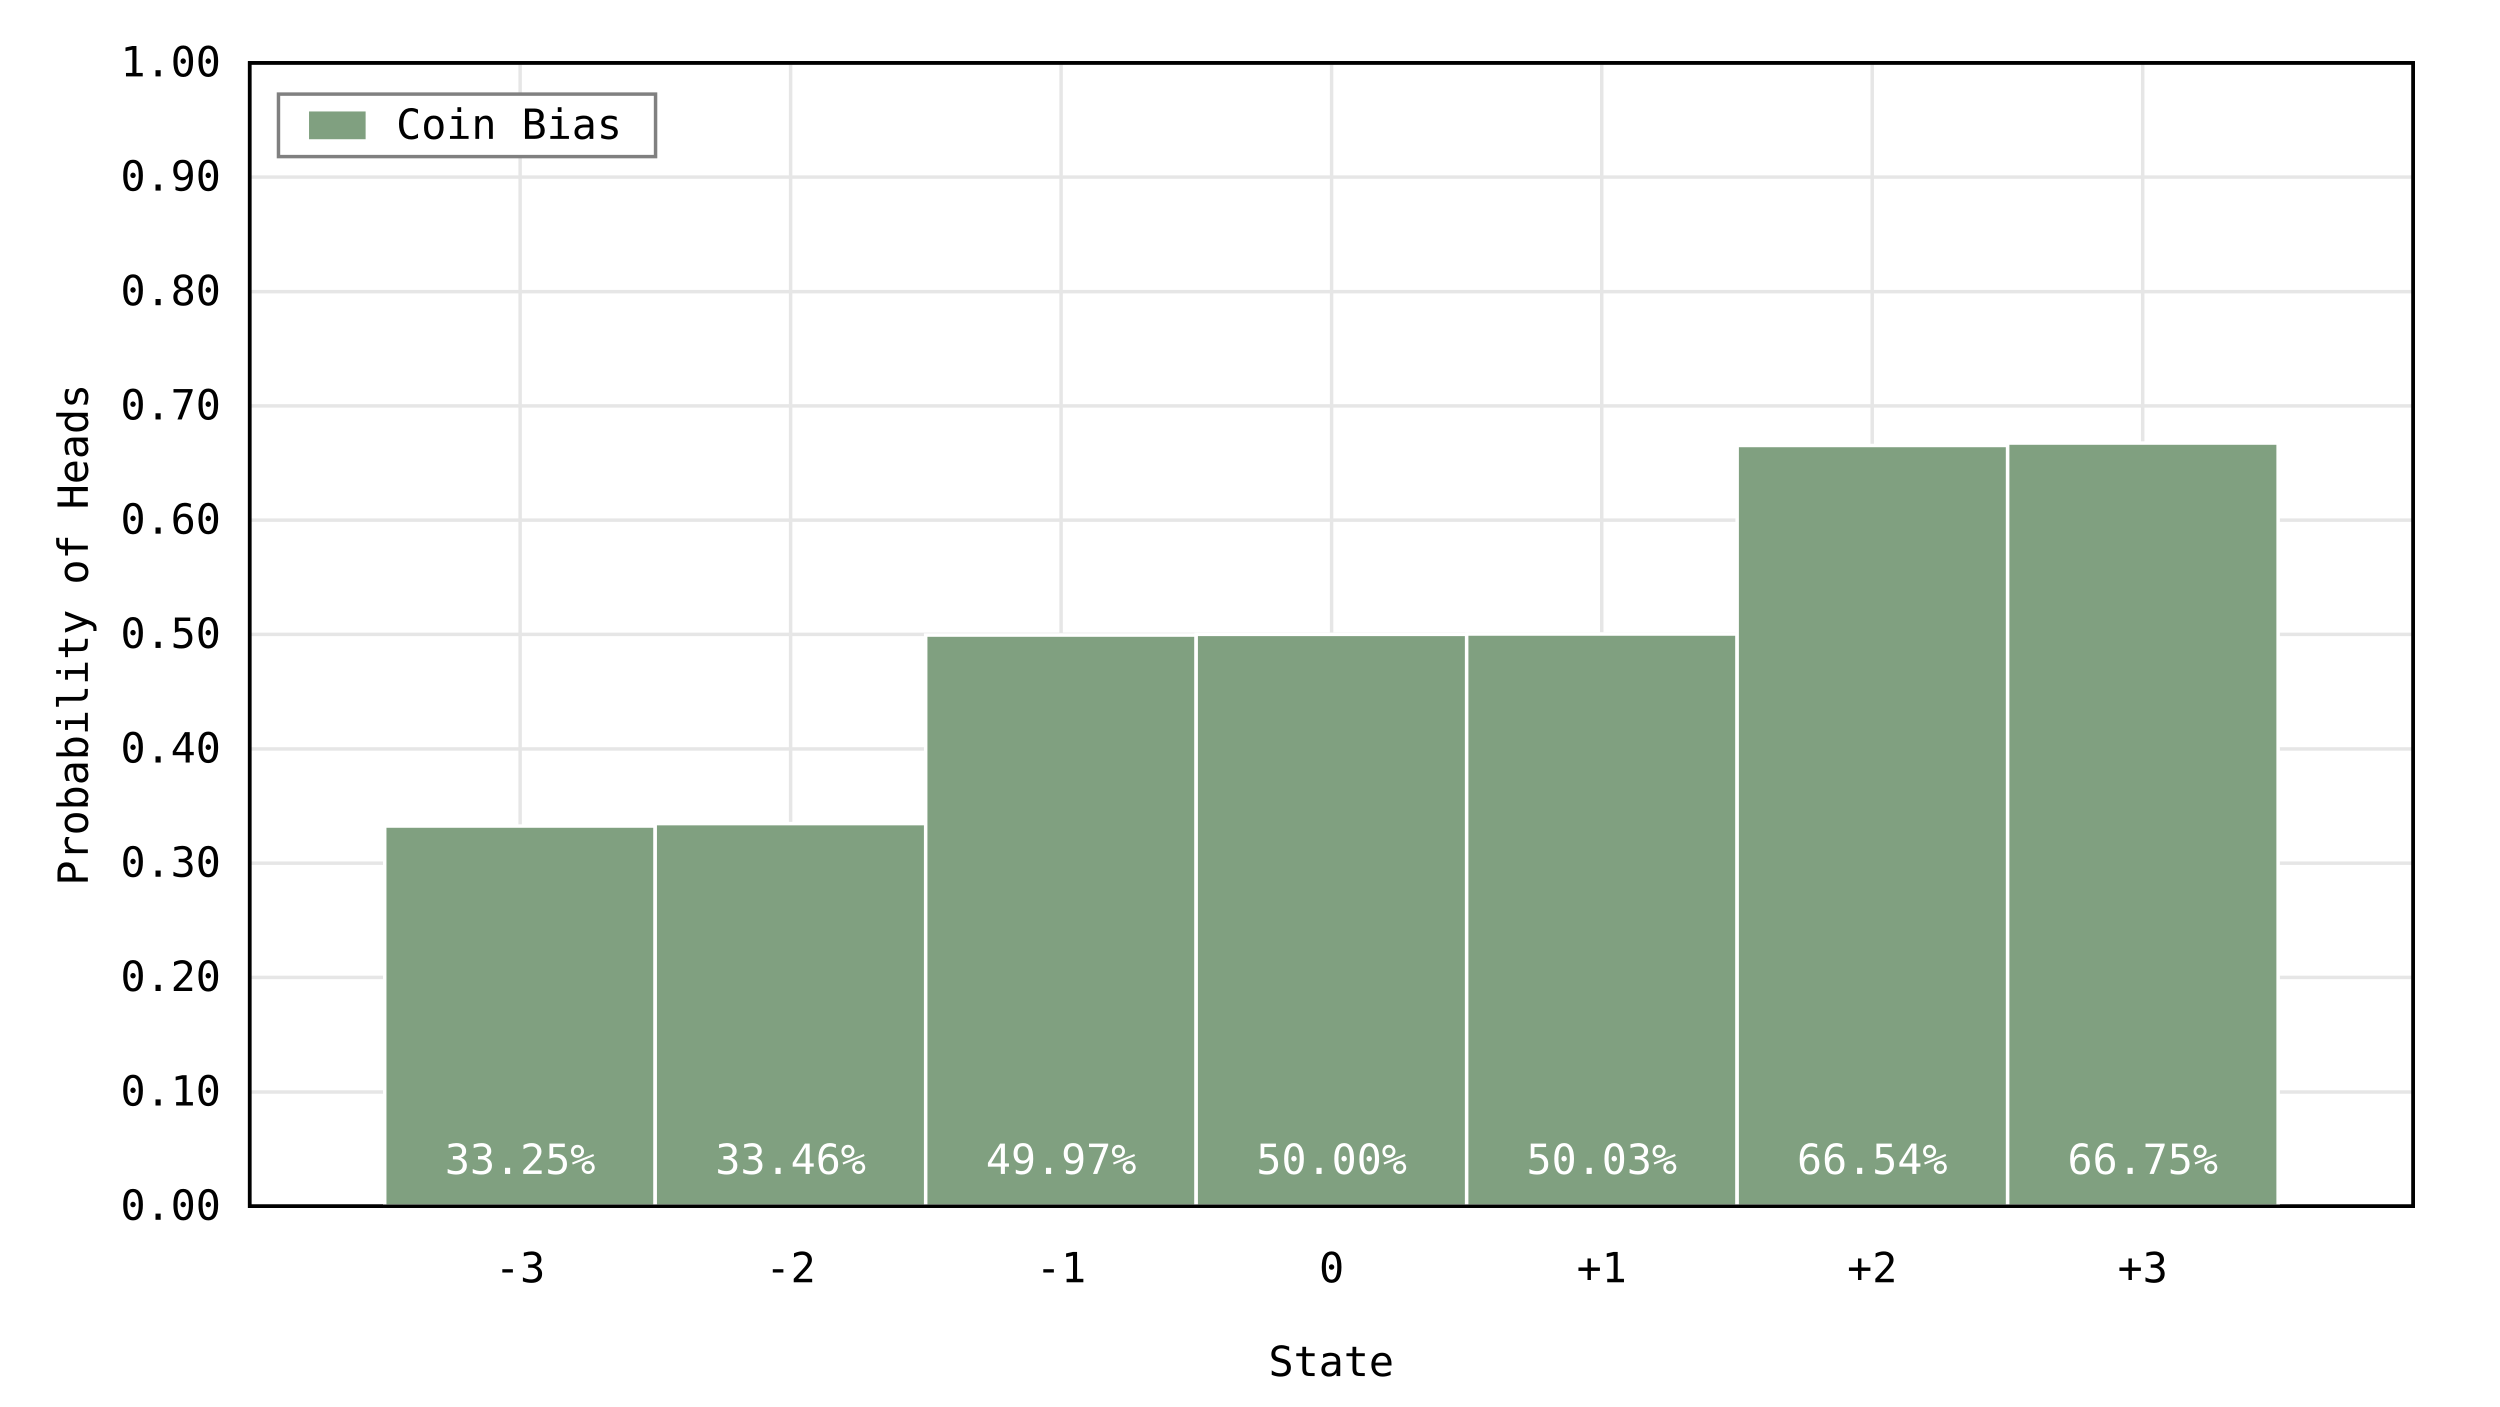
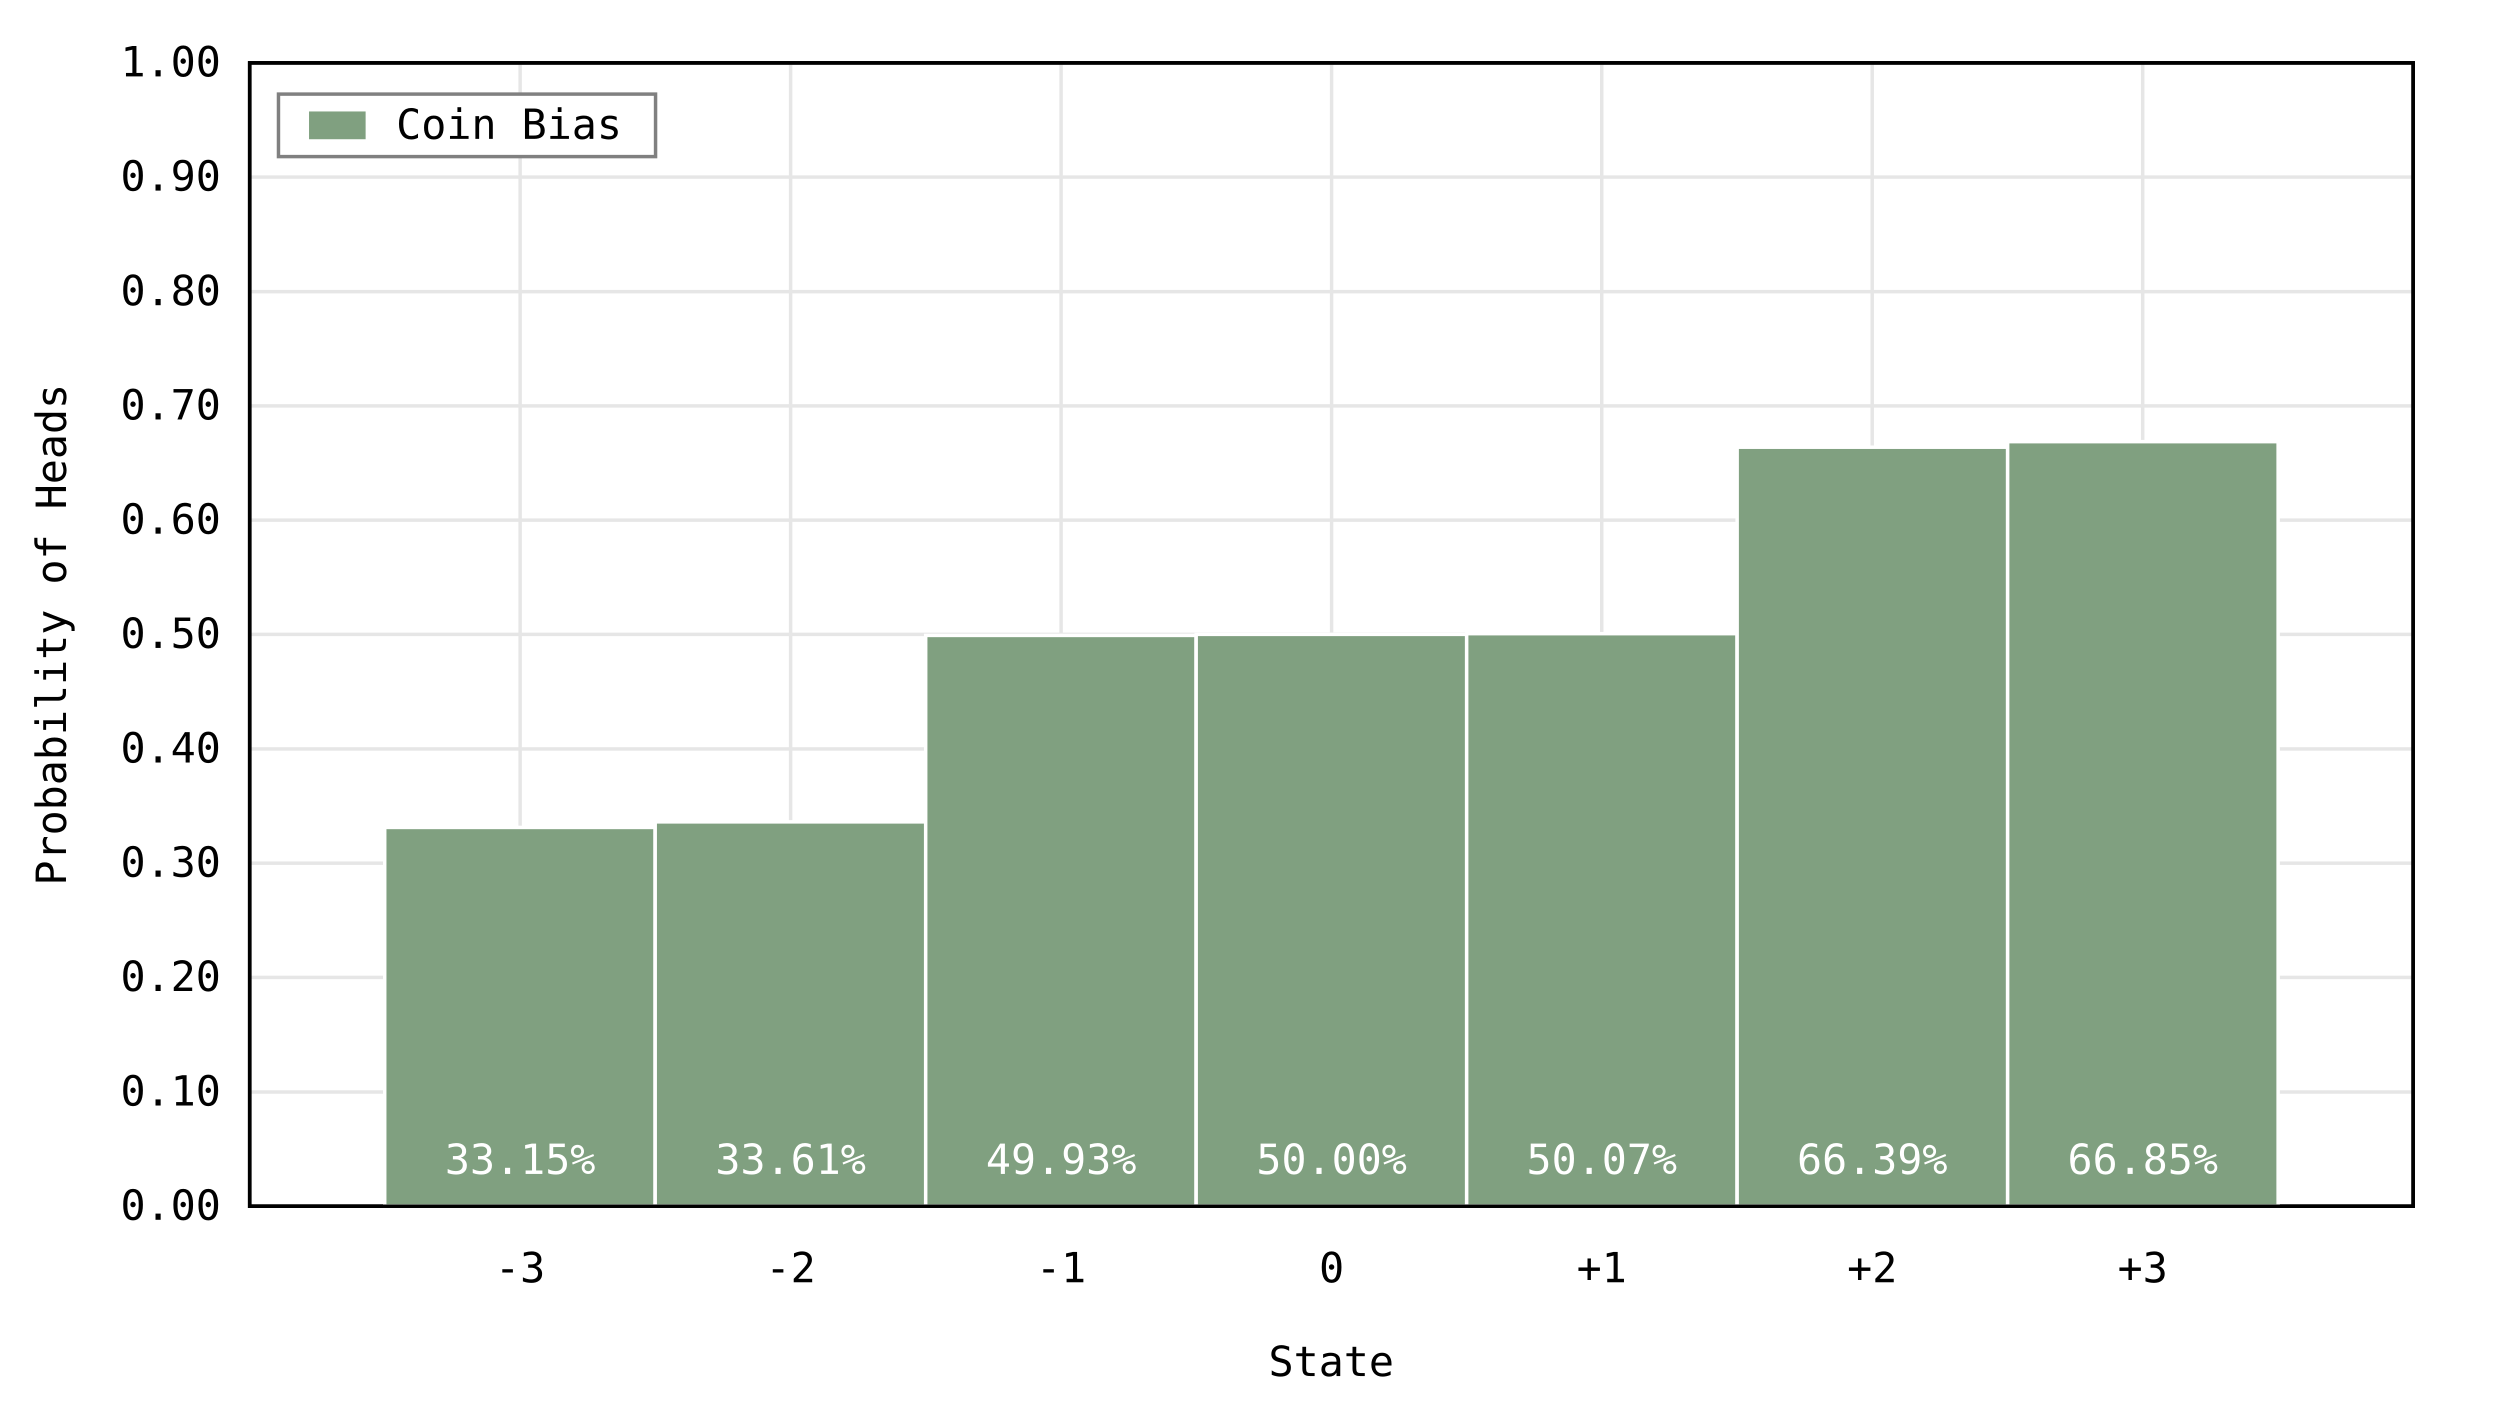
<svg xmlns="http://www.w3.org/2000/svg" xmlns:xlink="http://www.w3.org/1999/xlink" width="720" height="405" viewBox="0 0 720 405">
  <g id="gnuplot_canvas">
    <rect x="0" y="0" width="720" height="405" fill="none" />
    <defs>
      <circle id="gpDot" r="0.5" stroke-width="0.5" stroke="currentColor" />
      <path id="gpPt0" stroke-width="0.222" stroke="currentColor" d="M-1,0 h2 M0,-1 v2" />
      <path id="gpPt1" stroke-width="0.222" stroke="currentColor" d="M-1,-1 L1,1 M1,-1 L-1,1" />
      <path id="gpPt2" stroke-width="0.222" stroke="currentColor" d="M-1,0 L1,0 M0,-1 L0,1 M-1,-1 L1,1 M-1,1 L1,-1" />
      <rect id="gpPt3" stroke-width="0.222" stroke="currentColor" x="-1" y="-1" width="2" height="2" />
      <rect id="gpPt4" stroke-width="0.222" stroke="currentColor" fill="currentColor" x="-1" y="-1" width="2" height="2" />
      <circle id="gpPt5" stroke-width="0.222" stroke="currentColor" cx="0" cy="0" r="1" />
      <use xlink:href="#gpPt5" id="gpPt6" fill="currentColor" stroke="none" />
      <path id="gpPt7" stroke-width="0.222" stroke="currentColor" d="M0,-1.33 L-1.33,0.67 L1.33,0.67 z" />
      <use xlink:href="#gpPt7" id="gpPt8" fill="currentColor" stroke="none" />
      <use xlink:href="#gpPt7" id="gpPt9" stroke="currentColor" transform="rotate(180)" />
      <use xlink:href="#gpPt9" id="gpPt10" fill="currentColor" stroke="none" />
      <use xlink:href="#gpPt3" id="gpPt11" stroke="currentColor" transform="rotate(45)" />
      <use xlink:href="#gpPt11" id="gpPt12" fill="currentColor" stroke="none" />
      <path id="gpPt13" stroke-width="0.222" stroke="currentColor" d="M0,1.330 L1.265,0.411 L0.782,-1.067 L-0.782,-1.076 L-1.265,0.411 z" />
      <use xlink:href="#gpPt13" id="gpPt14" fill="currentColor" stroke="none" />
      <filter id="textbox" filterUnits="objectBoundingBox" x="0" y="0" height="1" width="1">
        <feFlood flood-color="white" flood-opacity="1" result="bgnd" />
        <feComposite in="SourceGraphic" in2="bgnd" operator="atop" />
      </filter>
      <filter id="greybox" filterUnits="objectBoundingBox" x="0" y="0" height="1" width="1">
        <feFlood flood-color="lightgrey" flood-opacity="1" result="grey" />
        <feComposite in="SourceGraphic" in2="grey" operator="atop" />
      </filter>
    </defs>
    <g fill="none" color="white" stroke="currentColor" stroke-width="1.00" stroke-linecap="butt" stroke-linejoin="miter">
</g>
    <g fill="none" color="black" stroke="currentColor" stroke-width="1.00" stroke-linecap="butt" stroke-linejoin="miter">
</g>
    <g fill="none" color="black" stroke="currentColor" stroke-width="1.00" stroke-linecap="butt" stroke-linejoin="miter">
      <path stroke="rgb(230, 230, 230)" class="gridline" d="M71.9,347.4 L695.0,347.4  " />
    </g>
    <g fill="none" color="black" stroke="currentColor" stroke-width="1.00" stroke-linecap="butt" stroke-linejoin="miter">
      <path stroke="black" d="M71.9,347.4 M695.0,347.4  " />
      <g transform="translate(63.6,351.3)" stroke="none" fill="black" font-family="Consolas, Menlo, monospace" font-size="12.00" text-anchor="end">
        <text>
          <tspan font-family="Consolas, Menlo, monospace">0.00</tspan>
        </text>
      </g>
    </g>
    <g fill="none" color="black" stroke="currentColor" stroke-width="1.00" stroke-linecap="butt" stroke-linejoin="miter">
</g>
    <g fill="none" color="black" stroke="currentColor" stroke-width="1.00" stroke-linecap="butt" stroke-linejoin="miter">
      <path stroke="rgb(230, 230, 230)" class="gridline" d="M71.9,314.5 L695.0,314.5  " />
    </g>
    <g fill="none" color="black" stroke="currentColor" stroke-width="1.00" stroke-linecap="butt" stroke-linejoin="miter">
      <path stroke="black" d="M71.9,314.5 M695.0,314.5  " />
      <g transform="translate(63.6,318.4)" stroke="none" fill="black" font-family="Consolas, Menlo, monospace" font-size="12.00" text-anchor="end">
        <text>
          <tspan font-family="Consolas, Menlo, monospace">0.10</tspan>
        </text>
      </g>
    </g>
    <g fill="none" color="black" stroke="currentColor" stroke-width="1.00" stroke-linecap="butt" stroke-linejoin="miter">
</g>
    <g fill="none" color="black" stroke="currentColor" stroke-width="1.00" stroke-linecap="butt" stroke-linejoin="miter">
      <path stroke="rgb(230, 230, 230)" class="gridline" d="M71.9,281.5 L695.0,281.5  " />
    </g>
    <g fill="none" color="black" stroke="currentColor" stroke-width="1.00" stroke-linecap="butt" stroke-linejoin="miter">
      <path stroke="black" d="M71.9,281.5 M695.0,281.5  " />
      <g transform="translate(63.6,285.4)" stroke="none" fill="black" font-family="Consolas, Menlo, monospace" font-size="12.00" text-anchor="end">
        <text>
          <tspan font-family="Consolas, Menlo, monospace">0.20</tspan>
        </text>
      </g>
    </g>
    <g fill="none" color="black" stroke="currentColor" stroke-width="1.00" stroke-linecap="butt" stroke-linejoin="miter">
</g>
    <g fill="none" color="black" stroke="currentColor" stroke-width="1.00" stroke-linecap="butt" stroke-linejoin="miter">
      <path stroke="rgb(230, 230, 230)" class="gridline" d="M71.9,248.6 L695.0,248.6  " />
    </g>
    <g fill="none" color="black" stroke="currentColor" stroke-width="1.00" stroke-linecap="butt" stroke-linejoin="miter">
      <path stroke="black" d="M71.9,248.6 M695.0,248.6  " />
      <g transform="translate(63.6,252.5)" stroke="none" fill="black" font-family="Consolas, Menlo, monospace" font-size="12.00" text-anchor="end">
        <text>
          <tspan font-family="Consolas, Menlo, monospace">0.30</tspan>
        </text>
      </g>
    </g>
    <g fill="none" color="black" stroke="currentColor" stroke-width="1.00" stroke-linecap="butt" stroke-linejoin="miter">
</g>
    <g fill="none" color="black" stroke="currentColor" stroke-width="1.00" stroke-linecap="butt" stroke-linejoin="miter">
      <path stroke="rgb(230, 230, 230)" class="gridline" d="M71.9,215.7 L695.0,215.7  " />
    </g>
    <g fill="none" color="black" stroke="currentColor" stroke-width="1.00" stroke-linecap="butt" stroke-linejoin="miter">
      <path stroke="black" d="M71.9,215.7 M695.0,215.7  " />
      <g transform="translate(63.6,219.6)" stroke="none" fill="black" font-family="Consolas, Menlo, monospace" font-size="12.00" text-anchor="end">
        <text>
          <tspan font-family="Consolas, Menlo, monospace">0.40</tspan>
        </text>
      </g>
    </g>
    <g fill="none" color="black" stroke="currentColor" stroke-width="1.00" stroke-linecap="butt" stroke-linejoin="miter">
</g>
    <g fill="none" color="black" stroke="currentColor" stroke-width="1.00" stroke-linecap="butt" stroke-linejoin="miter">
      <path stroke="rgb(230, 230, 230)" class="gridline" d="M71.9,182.7 L695.0,182.7  " />
    </g>
    <g fill="none" color="black" stroke="currentColor" stroke-width="1.00" stroke-linecap="butt" stroke-linejoin="miter">
      <path stroke="black" d="M71.9,182.7 M695.0,182.7  " />
      <g transform="translate(63.6,186.6)" stroke="none" fill="black" font-family="Consolas, Menlo, monospace" font-size="12.00" text-anchor="end">
        <text>
          <tspan font-family="Consolas, Menlo, monospace">0.50</tspan>
        </text>
      </g>
    </g>
    <g fill="none" color="black" stroke="currentColor" stroke-width="1.00" stroke-linecap="butt" stroke-linejoin="miter">
</g>
    <g fill="none" color="black" stroke="currentColor" stroke-width="1.00" stroke-linecap="butt" stroke-linejoin="miter">
      <path stroke="rgb(230, 230, 230)" class="gridline" d="M71.9,149.8 L695.0,149.8  " />
    </g>
    <g fill="none" color="black" stroke="currentColor" stroke-width="1.00" stroke-linecap="butt" stroke-linejoin="miter">
      <path stroke="black" d="M71.9,149.8 M695.0,149.8  " />
      <g transform="translate(63.6,153.7)" stroke="none" fill="black" font-family="Consolas, Menlo, monospace" font-size="12.00" text-anchor="end">
        <text>
          <tspan font-family="Consolas, Menlo, monospace">0.60</tspan>
        </text>
      </g>
    </g>
    <g fill="none" color="black" stroke="currentColor" stroke-width="1.00" stroke-linecap="butt" stroke-linejoin="miter">
</g>
    <g fill="none" color="black" stroke="currentColor" stroke-width="1.00" stroke-linecap="butt" stroke-linejoin="miter">
      <path stroke="rgb(230, 230, 230)" class="gridline" d="M71.9,116.9 L695.0,116.9  " />
    </g>
    <g fill="none" color="black" stroke="currentColor" stroke-width="1.00" stroke-linecap="butt" stroke-linejoin="miter">
      <path stroke="black" d="M71.9,116.9 M695.0,116.9  " />
      <g transform="translate(63.6,120.8)" stroke="none" fill="black" font-family="Consolas, Menlo, monospace" font-size="12.00" text-anchor="end">
        <text>
          <tspan font-family="Consolas, Menlo, monospace">0.70</tspan>
        </text>
      </g>
    </g>
    <g fill="none" color="black" stroke="currentColor" stroke-width="1.00" stroke-linecap="butt" stroke-linejoin="miter">
</g>
    <g fill="none" color="black" stroke="currentColor" stroke-width="1.00" stroke-linecap="butt" stroke-linejoin="miter">
      <path stroke="rgb(230, 230, 230)" class="gridline" d="M71.9,84.0 L695.0,84.0  " />
    </g>
    <g fill="none" color="black" stroke="currentColor" stroke-width="1.00" stroke-linecap="butt" stroke-linejoin="miter">
      <path stroke="black" d="M71.9,84.0 M695.0,84.0  " />
      <g transform="translate(63.6,87.9)" stroke="none" fill="black" font-family="Consolas, Menlo, monospace" font-size="12.00" text-anchor="end">
        <text>
          <tspan font-family="Consolas, Menlo, monospace">0.80</tspan>
        </text>
      </g>
    </g>
    <g fill="none" color="black" stroke="currentColor" stroke-width="1.00" stroke-linecap="butt" stroke-linejoin="miter">
</g>
    <g fill="none" color="black" stroke="currentColor" stroke-width="1.00" stroke-linecap="butt" stroke-linejoin="miter">
      <path stroke="rgb(230, 230, 230)" class="gridline" d="M71.9,51.0 L695.0,51.0  " />
    </g>
    <g fill="none" color="black" stroke="currentColor" stroke-width="1.00" stroke-linecap="butt" stroke-linejoin="miter">
      <path stroke="black" d="M71.9,51.0 M695.0,51.0  " />
      <g transform="translate(63.6,54.9)" stroke="none" fill="black" font-family="Consolas, Menlo, monospace" font-size="12.00" text-anchor="end">
        <text>
          <tspan font-family="Consolas, Menlo, monospace">0.90</tspan>
        </text>
      </g>
    </g>
    <g fill="none" color="black" stroke="currentColor" stroke-width="1.00" stroke-linecap="butt" stroke-linejoin="miter">
</g>
    <g fill="none" color="black" stroke="currentColor" stroke-width="1.00" stroke-linecap="butt" stroke-linejoin="miter">
      <path stroke="rgb(230, 230, 230)" class="gridline" d="M71.9,18.1 L695.0,18.1  " />
    </g>
    <g fill="none" color="black" stroke="currentColor" stroke-width="1.00" stroke-linecap="butt" stroke-linejoin="miter">
      <path stroke="black" d="M71.9,18.1 M695.0,18.1  " />
      <g transform="translate(63.6,22.0)" stroke="none" fill="black" font-family="Consolas, Menlo, monospace" font-size="12.00" text-anchor="end">
        <text>
          <tspan font-family="Consolas, Menlo, monospace">1.00</tspan>
        </text>
      </g>
    </g>
    <g fill="none" color="black" stroke="currentColor" stroke-width="1.00" stroke-linecap="butt" stroke-linejoin="miter">
</g>
    <g fill="none" color="black" stroke="currentColor" stroke-width="1.00" stroke-linecap="butt" stroke-linejoin="miter">
      <path stroke="rgb(230, 230, 230)" class="gridline" d="M149.8,347.4 L149.8,45.1 M149.8,27.1 L149.8,18.1  " />
    </g>
    <g fill="none" color="black" stroke="currentColor" stroke-width="1.00" stroke-linecap="butt" stroke-linejoin="miter">
      <path stroke="black" d="M149.8,347.4 M149.8,18.1  " />
      <g transform="translate(149.8,369.3)" stroke="none" fill="black" font-family="Consolas, Menlo, monospace" font-size="12.00" text-anchor="middle">
        <text>
          <tspan font-family="Consolas, Menlo, monospace">-3</tspan>
        </text>
      </g>
    </g>
    <g fill="none" color="black" stroke="currentColor" stroke-width="1.00" stroke-linecap="butt" stroke-linejoin="miter">
</g>
    <g fill="none" color="black" stroke="currentColor" stroke-width="1.00" stroke-linecap="butt" stroke-linejoin="miter">
      <path stroke="rgb(230, 230, 230)" class="gridline" d="M227.7,347.4 L227.7,18.1  " />
    </g>
    <g fill="none" color="black" stroke="currentColor" stroke-width="1.00" stroke-linecap="butt" stroke-linejoin="miter">
      <path stroke="black" d="M227.7,347.4 M227.7,18.1  " />
      <g transform="translate(227.7,369.3)" stroke="none" fill="black" font-family="Consolas, Menlo, monospace" font-size="12.00" text-anchor="middle">
        <text>
          <tspan font-family="Consolas, Menlo, monospace">-2</tspan>
        </text>
      </g>
    </g>
    <g fill="none" color="black" stroke="currentColor" stroke-width="1.00" stroke-linecap="butt" stroke-linejoin="miter">
</g>
    <g fill="none" color="black" stroke="currentColor" stroke-width="1.00" stroke-linecap="butt" stroke-linejoin="miter">
      <path stroke="rgb(230, 230, 230)" class="gridline" d="M305.6,347.4 L305.6,18.1  " />
    </g>
    <g fill="none" color="black" stroke="currentColor" stroke-width="1.00" stroke-linecap="butt" stroke-linejoin="miter">
      <path stroke="black" d="M305.6,347.4 M305.6,18.1  " />
      <g transform="translate(305.6,369.3)" stroke="none" fill="black" font-family="Consolas, Menlo, monospace" font-size="12.00" text-anchor="middle">
        <text>
          <tspan font-family="Consolas, Menlo, monospace">-1</tspan>
        </text>
      </g>
    </g>
    <g fill="none" color="black" stroke="currentColor" stroke-width="1.00" stroke-linecap="butt" stroke-linejoin="miter">
</g>
    <g fill="none" color="black" stroke="currentColor" stroke-width="1.00" stroke-linecap="butt" stroke-linejoin="miter">
      <path stroke="rgb(230, 230, 230)" class="gridline" d="M383.5,347.4 L383.5,18.1  " />
    </g>
    <g fill="none" color="black" stroke="currentColor" stroke-width="1.00" stroke-linecap="butt" stroke-linejoin="miter">
      <path stroke="black" d="M383.5,347.4 M383.5,18.1  " />
      <g transform="translate(383.5,369.3)" stroke="none" fill="black" font-family="Consolas, Menlo, monospace" font-size="12.00" text-anchor="middle">
        <text>
          <tspan font-family="Consolas, Menlo, monospace"> 0</tspan>
        </text>
      </g>
    </g>
    <g fill="none" color="black" stroke="currentColor" stroke-width="1.00" stroke-linecap="butt" stroke-linejoin="miter">
</g>
    <g fill="none" color="black" stroke="currentColor" stroke-width="1.00" stroke-linecap="butt" stroke-linejoin="miter">
      <path stroke="rgb(230, 230, 230)" class="gridline" d="M461.3,347.4 L461.3,18.1  " />
    </g>
    <g fill="none" color="black" stroke="currentColor" stroke-width="1.00" stroke-linecap="butt" stroke-linejoin="miter">
      <path stroke="black" d="M461.3,347.4 M461.3,18.1  " />
      <g transform="translate(461.3,369.3)" stroke="none" fill="black" font-family="Consolas, Menlo, monospace" font-size="12.00" text-anchor="middle">
        <text>
          <tspan font-family="Consolas, Menlo, monospace">+1</tspan>
        </text>
      </g>
    </g>
    <g fill="none" color="black" stroke="currentColor" stroke-width="1.00" stroke-linecap="butt" stroke-linejoin="miter">
</g>
    <g fill="none" color="black" stroke="currentColor" stroke-width="1.00" stroke-linecap="butt" stroke-linejoin="miter">
      <path stroke="rgb(230, 230, 230)" class="gridline" d="M539.2,347.4 L539.2,18.1  " />
    </g>
    <g fill="none" color="black" stroke="currentColor" stroke-width="1.00" stroke-linecap="butt" stroke-linejoin="miter">
      <path stroke="black" d="M539.2,347.4 M539.2,18.1  " />
      <g transform="translate(539.2,369.3)" stroke="none" fill="black" font-family="Consolas, Menlo, monospace" font-size="12.00" text-anchor="middle">
        <text>
          <tspan font-family="Consolas, Menlo, monospace">+2</tspan>
        </text>
      </g>
    </g>
    <g fill="none" color="black" stroke="currentColor" stroke-width="1.00" stroke-linecap="butt" stroke-linejoin="miter">
</g>
    <g fill="none" color="black" stroke="currentColor" stroke-width="1.00" stroke-linecap="butt" stroke-linejoin="miter">
      <path stroke="rgb(230, 230, 230)" class="gridline" d="M617.1,347.4 L617.1,18.1  " />
    </g>
    <g fill="none" color="black" stroke="currentColor" stroke-width="1.00" stroke-linecap="butt" stroke-linejoin="miter">
      <path stroke="black" d="M617.1,347.4 M617.1,18.1  " />
      <g transform="translate(617.1,369.3)" stroke="none" fill="black" font-family="Consolas, Menlo, monospace" font-size="12.00" text-anchor="middle">
        <text>
          <tspan font-family="Consolas, Menlo, monospace">+3</tspan>
        </text>
      </g>
    </g>
    <g fill="none" color="black" stroke="currentColor" stroke-width="1.00" stroke-linecap="butt" stroke-linejoin="miter">
</g>
    <g fill="none" color="black" stroke="currentColor" stroke-width="1.00" stroke-linecap="butt" stroke-linejoin="miter">
      <path stroke="black" d="M71.9,18.1 L71.9,347.4 L695.0,347.4 L695.0,18.1 L71.9,18.1 Z  " />
    </g>
    <g fill="none" color="black" stroke="currentColor" stroke-width="1.00" stroke-linecap="butt" stroke-linejoin="miter">
-       <g transform="translate(25.3,182.8) rotate(270)" stroke="none" fill="black" font-family="Consolas, Menlo, monospace" font-size="12.00" text-anchor="middle">
+       <g transform="translate(19.0,182.8) rotate(270)" stroke="none" fill="black" font-family="Consolas, Menlo, monospace" font-size="12.00" text-anchor="middle">
        <text>
          <tspan font-family="Consolas, Menlo, monospace">Probability of Heads</tspan>
        </text>
      </g>
    </g>
    <g fill="none" color="black" stroke="currentColor" stroke-width="1.00" stroke-linecap="butt" stroke-linejoin="miter">
      <g transform="translate(383.4,396.3)" stroke="none" fill="black" font-family="Consolas, Menlo, monospace" font-size="12.00" text-anchor="middle">
        <text>
          <tspan font-family="Consolas, Menlo, monospace">State</tspan>
        </text>
      </g>
    </g>
    <g fill="none" color="black" stroke="currentColor" stroke-width="1.00" stroke-linecap="butt" stroke-linejoin="miter">
</g>
    <g fill="none" color="black" stroke="currentColor" stroke-width="1.00" stroke-linecap="butt" stroke-linejoin="miter">
      <path stroke="rgb(128, 128, 128)" d="M80.2,45.1 L80.2,27.1 L188.8,27.1 L188.8,45.1 L80.2,45.1 Z  " />
    </g>
    <g id="gnuplot_plot_1">
      <g fill="none" color="black" stroke="currentColor" stroke-width="1.00" stroke-linecap="butt" stroke-linejoin="miter">
        <g transform="translate(114.1,40.0)" stroke="none" fill="black" font-family="Consolas, Menlo, monospace" font-size="12.00" text-anchor="start">
          <text>
            <tspan font-family="Consolas, Menlo, monospace">Coin Bias</tspan>
          </text>
        </g>
      </g>
      <g fill="none" color="black" stroke="currentColor" stroke-width="1.00" stroke-linecap="butt" stroke-linejoin="miter">
        <g stroke="none" shape-rendering="crispEdges">
          <polygon fill="rgb(128, 160, 128)" points="88.5,40.6 105.8,40.6 105.8,31.6 88.5,31.6 " />
        </g>
        <path stroke="rgb(255, 255, 255)" d="M88.5,40.6 L105.8,40.6 L105.8,31.6 L88.5,31.6 L88.5,40.6 Z  " />
      </g>
      <g fill="none" color="black" stroke="currentColor" stroke-width="1.00" stroke-linecap="butt" stroke-linejoin="miter">
        <g stroke="none" shape-rendering="crispEdges">
-           <polygon fill="rgb(128, 160, 128)" points="110.8,347.4 188.8,347.4 188.8,237.8 110.8,237.8 " />
-         </g>
-         <path stroke="rgb(255, 255, 255)" d="M110.8,347.4 L110.8,237.9 L188.7,237.9 L188.7,347.4 L110.8,347.4 Z  " />
-       </g>
-       <g fill="none" color="black" stroke="currentColor" stroke-width="1.00" stroke-linecap="butt" stroke-linejoin="miter">
-         <g stroke="none" shape-rendering="crispEdges">
-           <polygon fill="rgb(128, 160, 128)" points="188.7,347.4 266.7,347.4 266.7,237.1 188.7,237.1 " />
-         </g>
-         <path stroke="rgb(255, 255, 255)" d="M188.7,347.4 L188.7,237.2 L266.6,237.2 L266.6,347.4 L188.7,347.4 Z  " />
-       </g>
-       <g fill="none" color="black" stroke="currentColor" stroke-width="1.00" stroke-linecap="butt" stroke-linejoin="miter">
-         <g stroke="none" shape-rendering="crispEdges">
-           <polygon fill="rgb(128, 160, 128)" points="266.6,347.4 344.6,347.4 344.6,182.8 266.6,182.8 " />
-         </g>
-         <path stroke="rgb(255, 255, 255)" d="M266.6,347.4 L266.6,182.9 L344.5,182.9 L344.5,347.4 L266.6,347.4 Z  " />
+           <polygon fill="rgb(128, 160, 128)" points="110.8,347.4 188.8,347.4 188.8,238.2 110.8,238.2 " />
+         </g>
+         <path stroke="rgb(255, 255, 255)" d="M110.8,347.4 L110.8,238.3 L188.7,238.3 L188.7,347.4 L110.8,347.4 Z  " />
+       </g>
+       <g fill="none" color="black" stroke="currentColor" stroke-width="1.00" stroke-linecap="butt" stroke-linejoin="miter">
+         <g stroke="none" shape-rendering="crispEdges">
+           <polygon fill="rgb(128, 160, 128)" points="188.7,347.4 266.7,347.4 266.7,236.6 188.7,236.6 " />
+         </g>
+         <path stroke="rgb(255, 255, 255)" d="M188.7,347.4 L188.7,236.7 L266.6,236.7 L266.6,347.4 L188.7,347.4 Z  " />
+       </g>
+       <g fill="none" color="black" stroke="currentColor" stroke-width="1.00" stroke-linecap="butt" stroke-linejoin="miter">
+         <g stroke="none" shape-rendering="crispEdges">
+           <polygon fill="rgb(128, 160, 128)" points="266.6,347.4 344.6,347.4 344.6,182.9 266.6,182.9 " />
+         </g>
+         <path stroke="rgb(255, 255, 255)" d="M266.6,347.4 L266.6,183.0 L344.5,183.0 L344.5,347.4 L266.6,347.4 Z  " />
      </g>
      <g fill="none" color="black" stroke="currentColor" stroke-width="1.00" stroke-linecap="butt" stroke-linejoin="miter">
        <g stroke="none" shape-rendering="crispEdges">
          <polygon fill="rgb(128, 160, 128)" points="344.5,347.4 422.5,347.4 422.5,182.6 344.5,182.6 " />
        </g>
        <path stroke="rgb(255, 255, 255)" d="M344.5,347.4 L344.5,182.7 L422.4,182.7 L422.4,347.4 L344.5,347.4 Z  " />
      </g>
      <g fill="none" color="black" stroke="currentColor" stroke-width="1.00" stroke-linecap="butt" stroke-linejoin="miter">
        <g stroke="none" shape-rendering="crispEdges">
-           <polygon fill="rgb(128, 160, 128)" points="422.4,347.4 500.4,347.4 500.4,182.5 422.4,182.5 " />
-         </g>
-         <path stroke="rgb(255, 255, 255)" d="M422.4,347.4 L422.4,182.6 L500.3,182.6 L500.3,347.4 L422.4,347.4 Z  " />
-       </g>
-       <g fill="none" color="black" stroke="currentColor" stroke-width="1.00" stroke-linecap="butt" stroke-linejoin="miter">
-         <g stroke="none" shape-rendering="crispEdges">
-           <polygon fill="rgb(128, 160, 128)" points="500.3,347.4 578.3,347.4 578.3,128.2 500.3,128.2 " />
-         </g>
-         <path stroke="rgb(255, 255, 255)" d="M500.3,347.4 L500.3,128.3 L578.2,128.3 L578.2,347.4 L500.3,347.4 Z  " />
-       </g>
-       <g fill="none" color="black" stroke="currentColor" stroke-width="1.00" stroke-linecap="butt" stroke-linejoin="miter">
-         <g stroke="none" shape-rendering="crispEdges">
-           <polygon fill="rgb(128, 160, 128)" points="578.2,347.4 656.2,347.4 656.2,127.5 578.2,127.5 " />
-         </g>
-         <path stroke="rgb(255, 255, 255)" d="M578.2,347.4 L578.2,127.6 L656.1,127.6 L656.1,347.4 L578.2,347.4 Z  " />
+           <polygon fill="rgb(128, 160, 128)" points="422.4,347.4 500.4,347.4 500.4,182.4 422.4,182.4 " />
+         </g>
+         <path stroke="rgb(255, 255, 255)" d="M422.4,347.4 L422.4,182.5 L500.3,182.5 L500.3,347.4 L422.4,347.4 Z  " />
+       </g>
+       <g fill="none" color="black" stroke="currentColor" stroke-width="1.00" stroke-linecap="butt" stroke-linejoin="miter">
+         <g stroke="none" shape-rendering="crispEdges">
+           <polygon fill="rgb(128, 160, 128)" points="500.3,347.4 578.3,347.4 578.3,128.7 500.3,128.7 " />
+         </g>
+         <path stroke="rgb(255, 255, 255)" d="M500.3,347.4 L500.3,128.8 L578.2,128.8 L578.2,347.4 L500.3,347.4 Z  " />
+       </g>
+       <g fill="none" color="black" stroke="currentColor" stroke-width="1.00" stroke-linecap="butt" stroke-linejoin="miter">
+         <g stroke="none" shape-rendering="crispEdges">
+           <polygon fill="rgb(128, 160, 128)" points="578.2,347.4 656.2,347.4 656.2,127.1 578.2,127.1 " />
+         </g>
+         <path stroke="rgb(255, 255, 255)" d="M578.2,347.4 L578.2,127.2 L656.1,127.2 L656.1,347.4 L578.2,347.4 Z  " />
      </g>
      <g fill="none" color="black" stroke="currentColor" stroke-width="1.00" stroke-linecap="butt" stroke-linejoin="miter">
</g>
    </g>
    <g id="gnuplot_plot_2">
      <g fill="none" color="black" stroke="currentColor" stroke-width="1.00" stroke-linecap="butt" stroke-linejoin="miter">
        <g transform="translate(149.8,338.1)" stroke="none" fill="rgb(255,255,255)" font-family="Consolas, Menlo, monospace" font-size="12.00" text-anchor="middle">
          <text>
-             <tspan font-family="Consolas, Menlo, monospace">33.25%</tspan>
+             <tspan font-family="Consolas, Menlo, monospace">33.15%</tspan>
          </text>
        </g>
        <g transform="translate(227.7,338.1)" stroke="none" fill="rgb(255,255,255)" font-family="Consolas, Menlo, monospace" font-size="12.00" text-anchor="middle">
          <text>
-             <tspan font-family="Consolas, Menlo, monospace">33.46%</tspan>
+             <tspan font-family="Consolas, Menlo, monospace">33.61%</tspan>
          </text>
        </g>
        <g transform="translate(305.6,338.1)" stroke="none" fill="rgb(255,255,255)" font-family="Consolas, Menlo, monospace" font-size="12.00" text-anchor="middle">
          <text>
-             <tspan font-family="Consolas, Menlo, monospace">49.97%</tspan>
+             <tspan font-family="Consolas, Menlo, monospace">49.93%</tspan>
          </text>
        </g>
        <g transform="translate(383.5,338.1)" stroke="none" fill="rgb(255,255,255)" font-family="Consolas, Menlo, monospace" font-size="12.00" text-anchor="middle">
          <text>
            <tspan font-family="Consolas, Menlo, monospace">50.00%</tspan>
          </text>
        </g>
        <g transform="translate(461.3,338.1)" stroke="none" fill="rgb(255,255,255)" font-family="Consolas, Menlo, monospace" font-size="12.00" text-anchor="middle">
          <text>
-             <tspan font-family="Consolas, Menlo, monospace">50.03%</tspan>
+             <tspan font-family="Consolas, Menlo, monospace">50.07%</tspan>
          </text>
        </g>
        <g transform="translate(539.2,338.1)" stroke="none" fill="rgb(255,255,255)" font-family="Consolas, Menlo, monospace" font-size="12.00" text-anchor="middle">
          <text>
-             <tspan font-family="Consolas, Menlo, monospace">66.54%</tspan>
+             <tspan font-family="Consolas, Menlo, monospace">66.39%</tspan>
          </text>
        </g>
        <g transform="translate(617.1,338.1)" stroke="none" fill="rgb(255,255,255)" font-family="Consolas, Menlo, monospace" font-size="12.00" text-anchor="middle">
          <text>
-             <tspan font-family="Consolas, Menlo, monospace">66.75%</tspan>
+             <tspan font-family="Consolas, Menlo, monospace">66.85%</tspan>
          </text>
        </g>
      </g>
    </g>
    <g id="gnuplot_plot_3">
      <g fill="none" color="black" stroke="currentColor" stroke-width="1.00" stroke-linecap="butt" stroke-linejoin="miter">
</g>
    </g>
    <g fill="none" color="white" stroke="rgb( 96, 120,  96)" stroke-width="2.00" stroke-linecap="butt" stroke-linejoin="miter">
</g>
    <g fill="none" color="black" stroke="currentColor" stroke-width="2.00" stroke-linecap="butt" stroke-linejoin="miter">
</g>
    <g fill="none" color="black" stroke="black" stroke-width="1.00" stroke-linecap="butt" stroke-linejoin="miter">
</g>
    <g fill="none" color="black" stroke="currentColor" stroke-width="1.00" stroke-linecap="butt" stroke-linejoin="miter">
      <path stroke="black" d="M71.9,18.1 L71.9,347.4 L695.0,347.4 L695.0,18.1 L71.9,18.1 Z  " />
    </g>
    <g fill="none" color="black" stroke="currentColor" stroke-width="1.00" stroke-linecap="butt" stroke-linejoin="miter">
</g>
  </g>
</svg>
